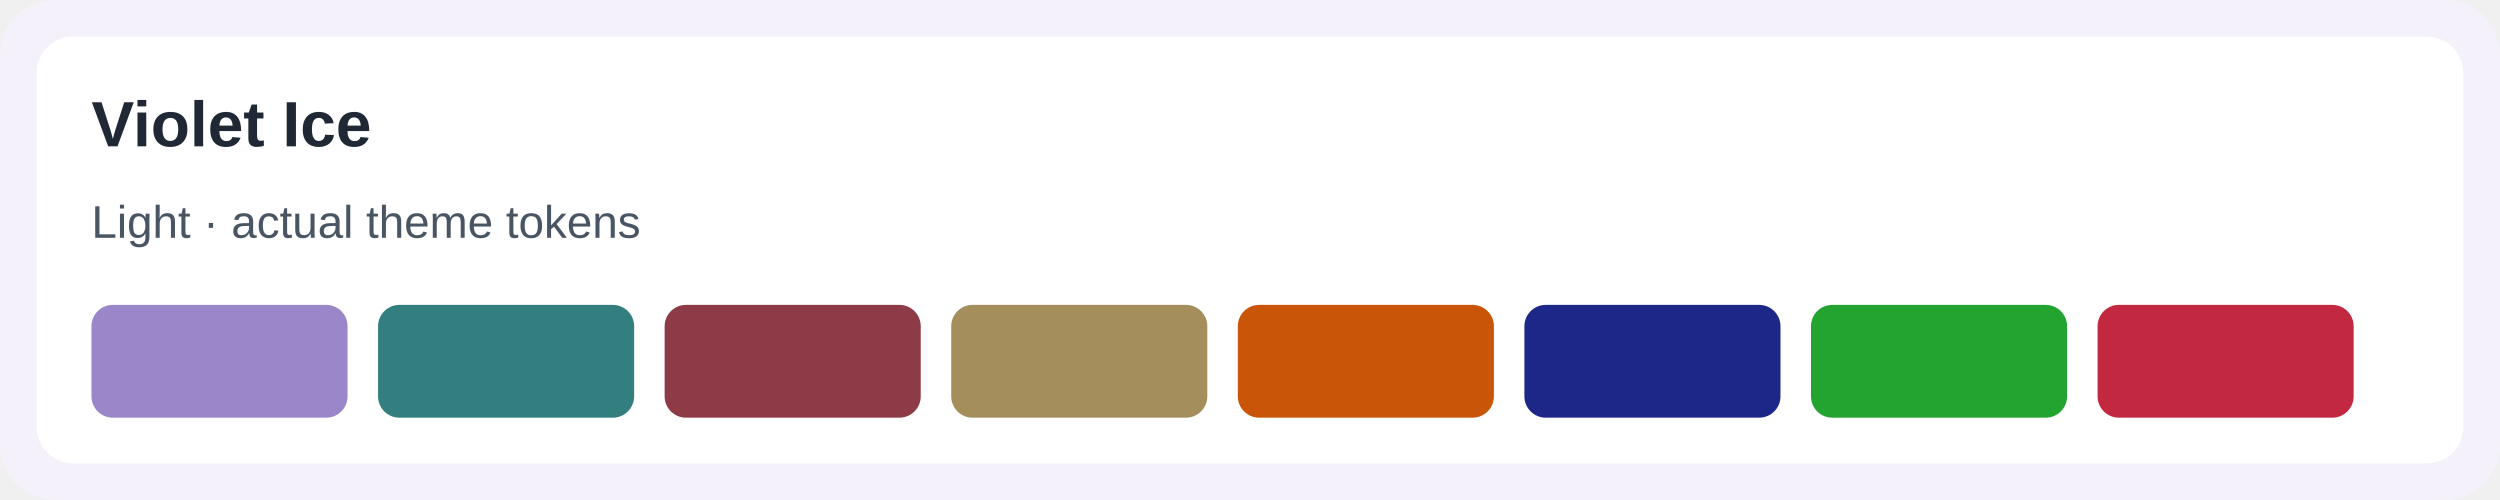
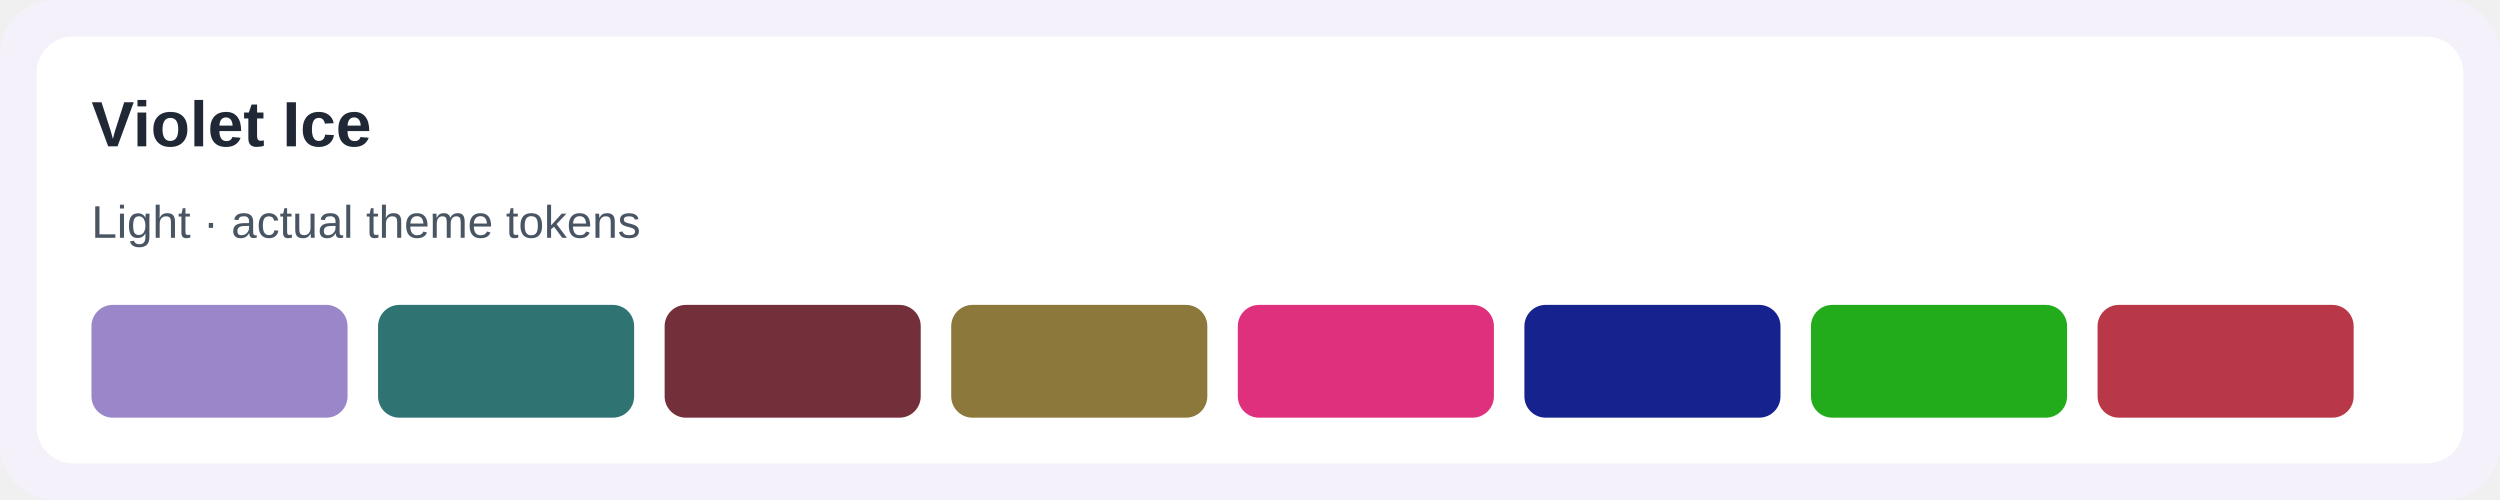
<svg xmlns="http://www.w3.org/2000/svg" width="820" height="164" viewBox="0 0 820 164">
  <rect width="820" height="164" rx="18" fill="#F4F1FA" />
  <rect x="12" y="12" width="796" height="140" rx="12" fill="#FFFFFF" />
  <text x="30" y="48" fill="#1F2834" font-family="Segoe UI,Arial,sans-serif" font-size="21" font-weight="650">Violet Ice</text>
  <text x="30" y="78" fill="#4A5563" font-family="Segoe UI,Arial,sans-serif" font-size="15">Light · actual theme tokens</text>
  <rect x="30" y="100" width="84" height="37" rx="7" fill="#9987C9" />
-   <rect x="124" y="100" width="84" height="37" rx="7" fill="#337F80" />
-   <rect x="218" y="100" width="84" height="37" rx="7" fill="#8C3B47" />
-   <rect x="312" y="100" width="84" height="37" rx="7" fill="#A48E5B" />
-   <rect x="406" y="100" width="84" height="37" rx="7" fill="#C95508" />
-   <rect x="500" y="100" width="84" height="37" rx="7" fill="#1D2787" />
-   <rect x="594" y="100" width="84" height="37" rx="7" fill="#23A430" />
-   <rect x="688" y="100" width="84" height="37" rx="7" fill="#C22940" />
+   <rect x="124" y="100" width="84" height="37" rx="7" fill="#307373" />
+   <rect x="218" y="100" width="84" height="37" rx="7" fill="#73303A" />
+   <rect x="312" y="100" width="84" height="37" rx="7" fill="#8C783B" />
+   <rect x="406" y="100" width="84" height="37" rx="7" fill="#DF307E" />
+   <rect x="500" y="100" width="84" height="37" rx="7" fill="#16228D" />
+   <rect x="594" y="100" width="84" height="37" rx="7" fill="#22AC1B" />
+   <rect x="688" y="100" width="84" height="37" rx="7" fill="#B93847" />
</svg>
